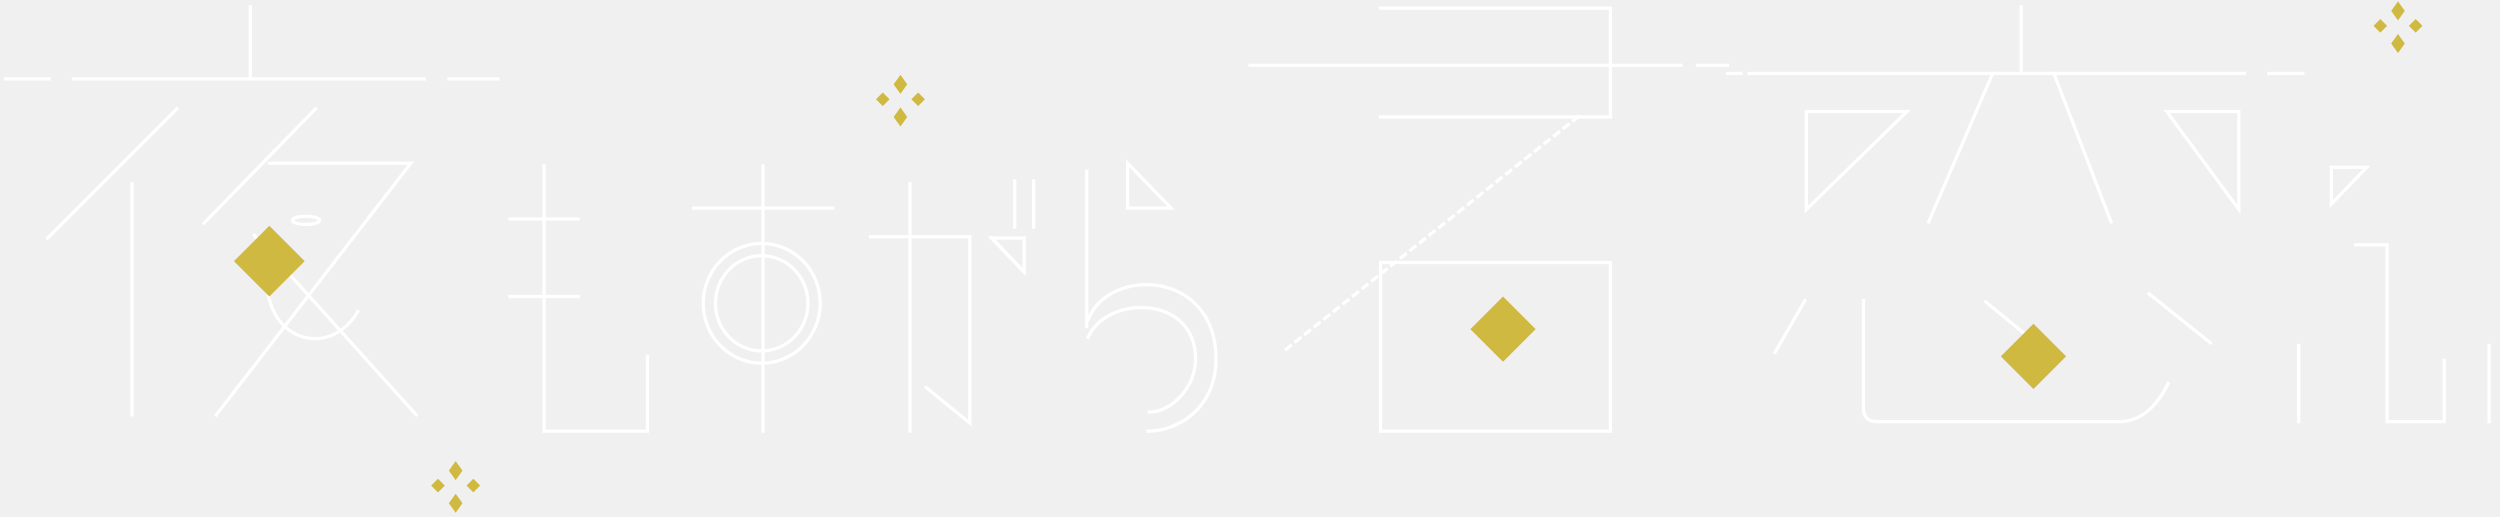
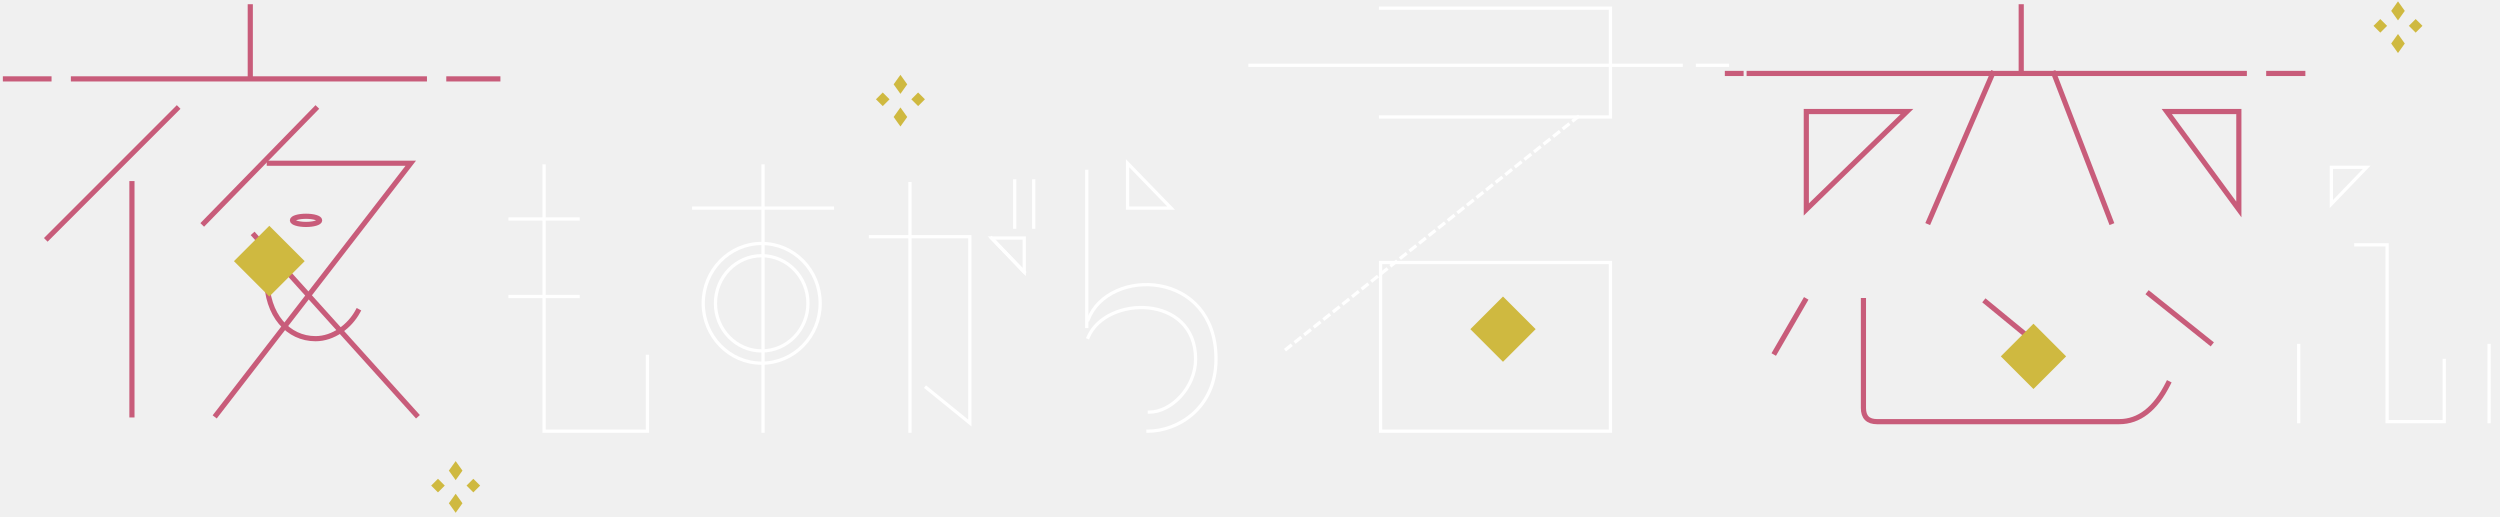
<svg xmlns="http://www.w3.org/2000/svg" width="3676" height="760" viewBox="0 0 1838 380">
  <g fill="none" stroke="#ffffff" stroke-width="2.4" stroke-linecap="square" stroke-linejoin="miter">
-     <g id="yo">
+     <g id="yo" stroke="#c85c7a" stroke-width="3.8">
      <path d="M4 58H36 M54 58H312 M330 58H366 M184 5V58" />
      <path d="M130 80L35 175 M97 135V305 M232 80L150 164" />
      <path d="M198 120H302L159 305 M187 173L306 305" />
      <path d="M196 204C196 232 212 249 232 249C245 249 257 240 263 229" />
      <ellipse cx="225" cy="162" rx="10" ry="3" />
    </g>
    <g id="mo">
      <path d="M400 122V317H476V262 M375 161H425 M375 218H425" />
    </g>
    <g id="su">
      <path d="M510 153H612 M561 122V317" />
      <ellipse cx="560" cy="223" rx="43" ry="44" />
      <ellipse cx="560" cy="223" rx="34" ry="35" />
    </g>
    <g id="ga">
      <path d="M640 174H713V311L681 285 M669 135V317 M729 175L753 200 M746 133V167 M760 133V167" />
      <path d="M729 175H753V200Z" />
    </g>
    <g id="ra">
      <path d="M829 120L861 153H829Z M799 126V240" />
      <path d="M800 235C815 196 894 198 894 264C894 300 866 317 844 317" />
      <path d="M800 248C813 217 879 216 879 264C879 285 861 303 845 303" />
    </g>
    <g id="kimi">
      <path d="M1015 6H1184V86H1015 M919 48H1236 M1015 193H1184V317H1015Z" />
      <path d="M1160 86L944 258" stroke-dasharray="4 5" />
      <path d="M1248 48H1270" />
    </g>
-     <g id="koi">
+     <g id="koi" stroke="#c85c7a" stroke-width="3.8">
      <path d="M1286 54H1650 M1668 54H1693 M1270 54H1280 M1486 5V54" />
      <path d="M1328 82H1402L1328 154Z M1593 82H1646V154Z M1465 54L1418 163 M1510 54L1552 163" />
      <path d="M1327 221L1305 259 M1370 221V300Q1370 310 1380 310H1558Q1580 310 1594 282 M1460 222L1488 245 M1580 216L1625 252" />
    </g>
    <g id="fu">
      <path d="M1714 123H1740L1714 150Z M1732 180H1755V310H1797V265 M1690 254V310 M1830 254V310" />
    </g>
  </g>
  <g fill="#cfb940">
    <path d="M198 166L224 192L198 218L172 192Z M1105 218L1129 242L1105 266L1081 242Z M1495 238L1519 262L1495 286L1471 262Z" />
    <g id="four-diamonds">
      <path d="M335 339L340 346L335 353L330 346Z M322 352L327 357L322 362L317 357Z M348 352L353 357L348 362L343 357Z M335 363L340 370L335 377L330 370Z" />
    </g>
    <use href="#four-diamonds" transform="translate(327 -284)" />
    <use href="#four-diamonds" transform="translate(1428 -338)" />
  </g>
</svg>
